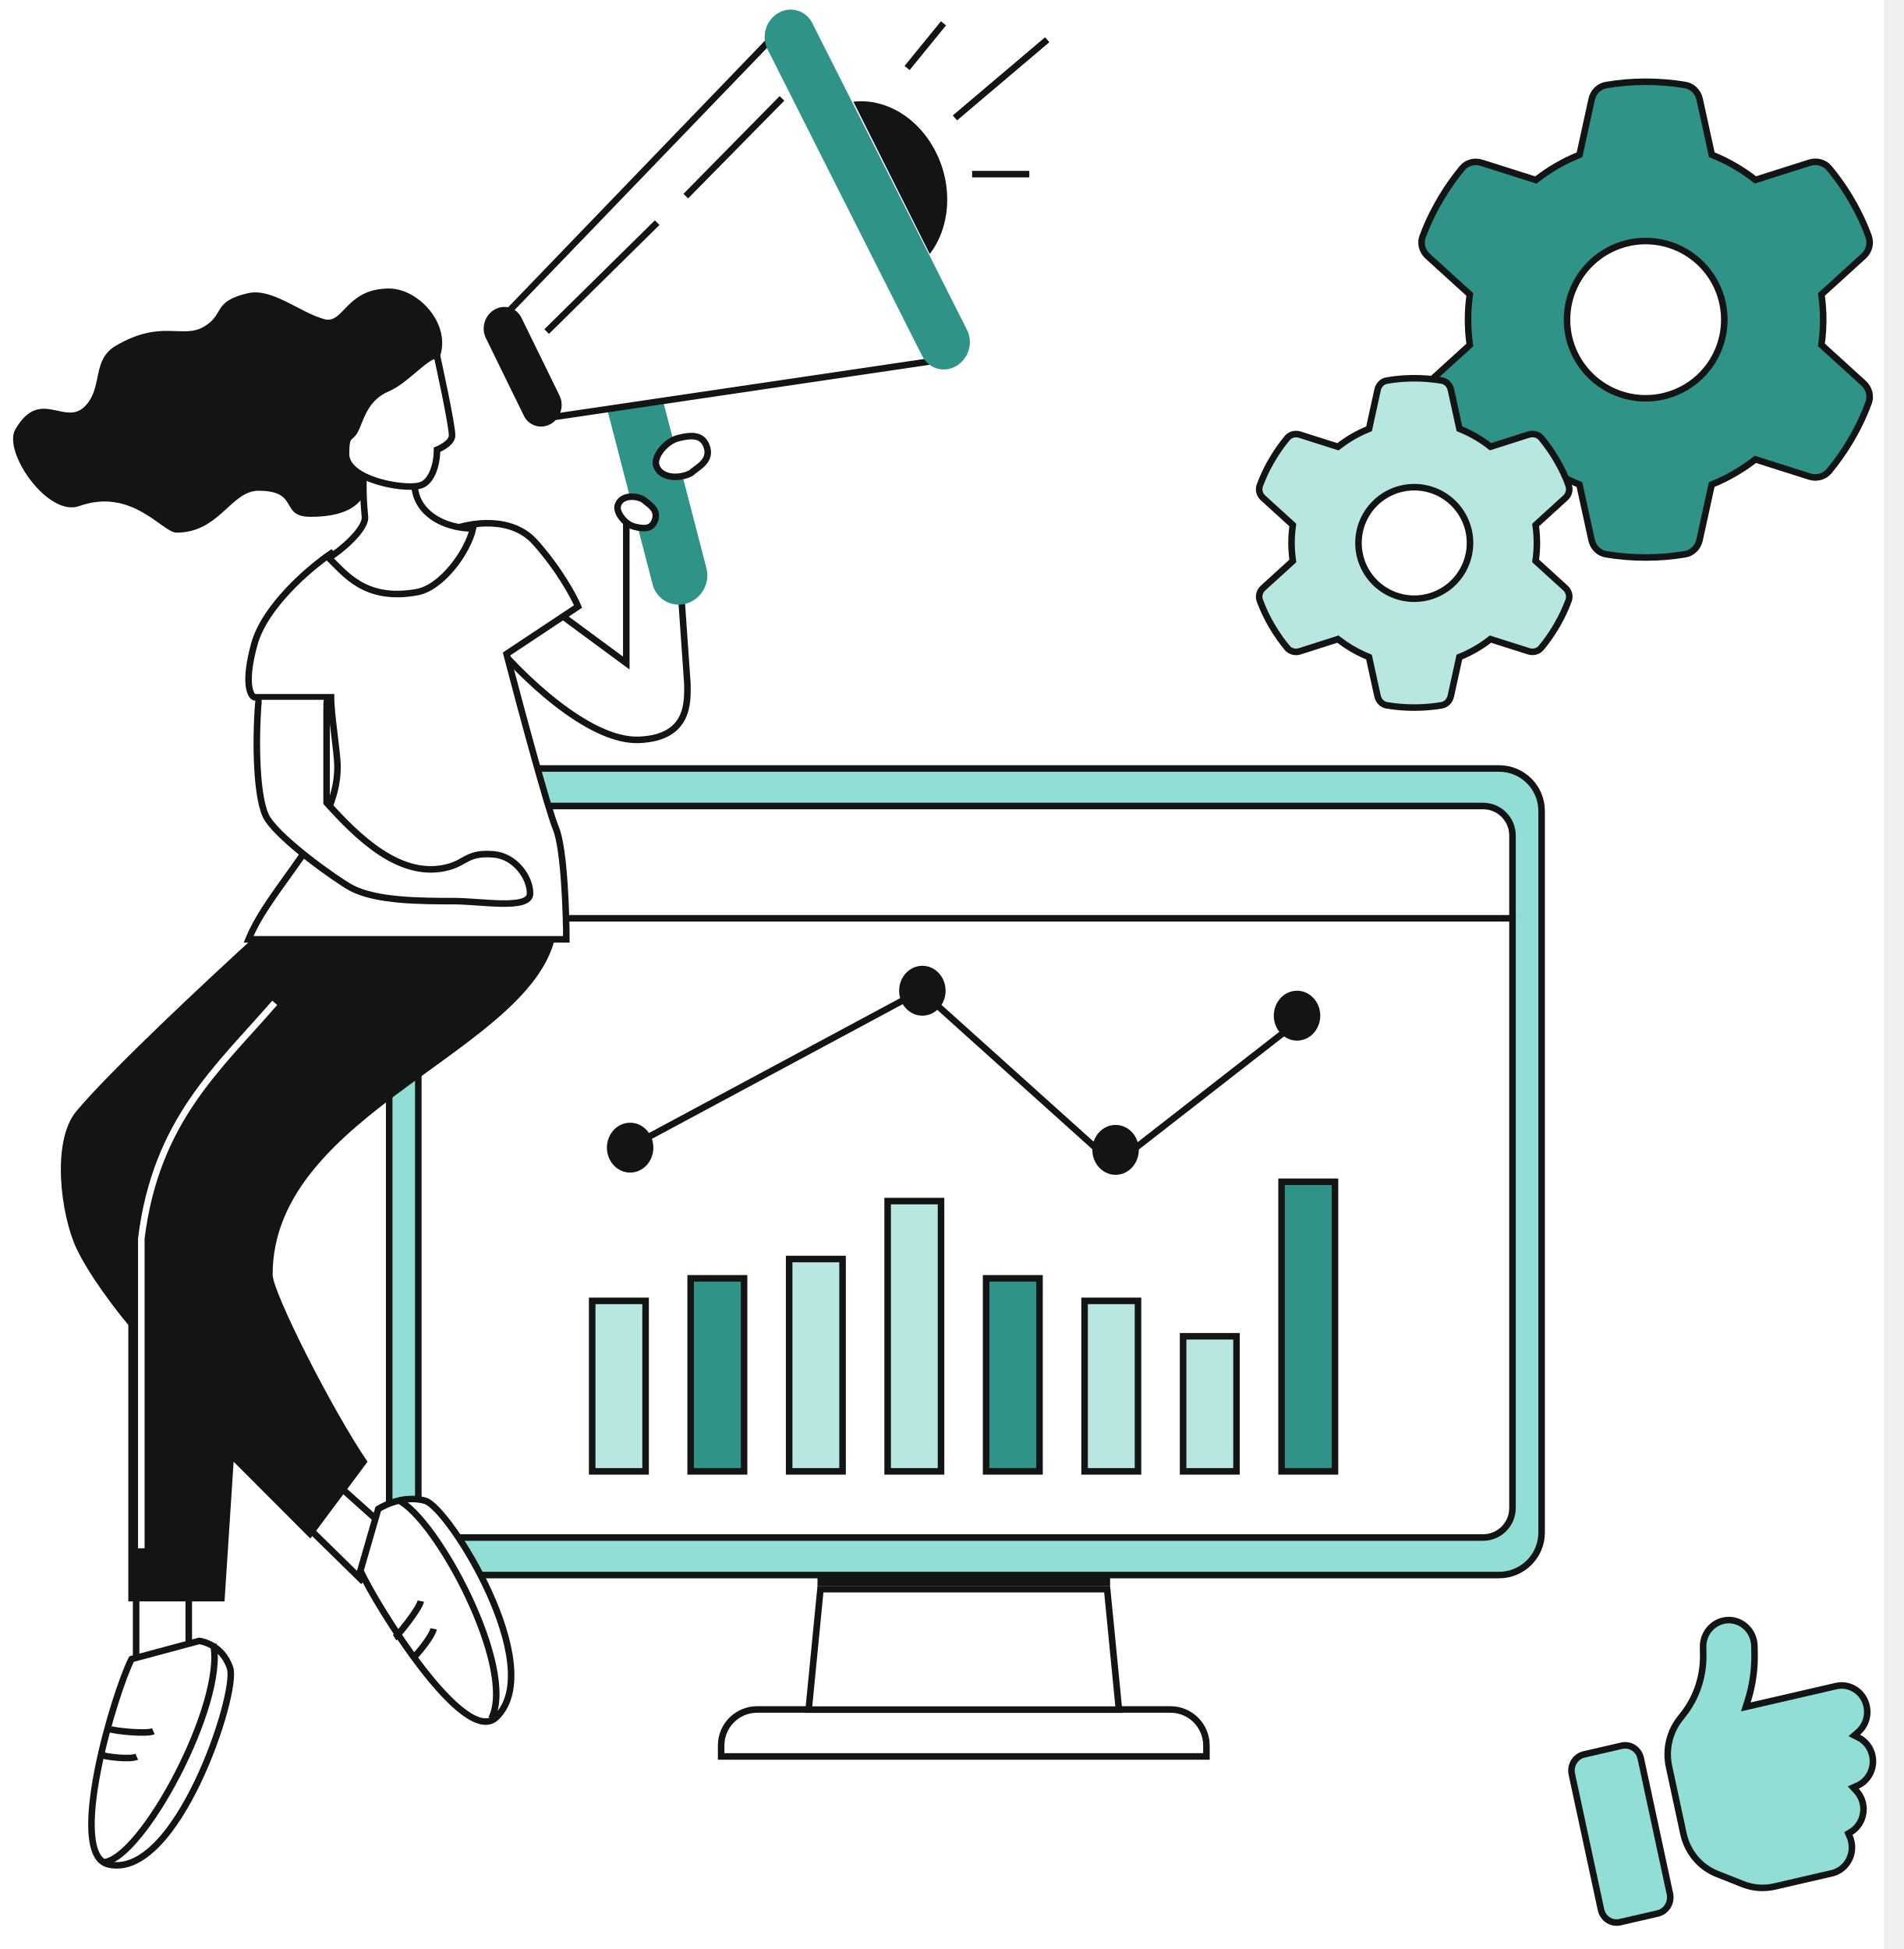
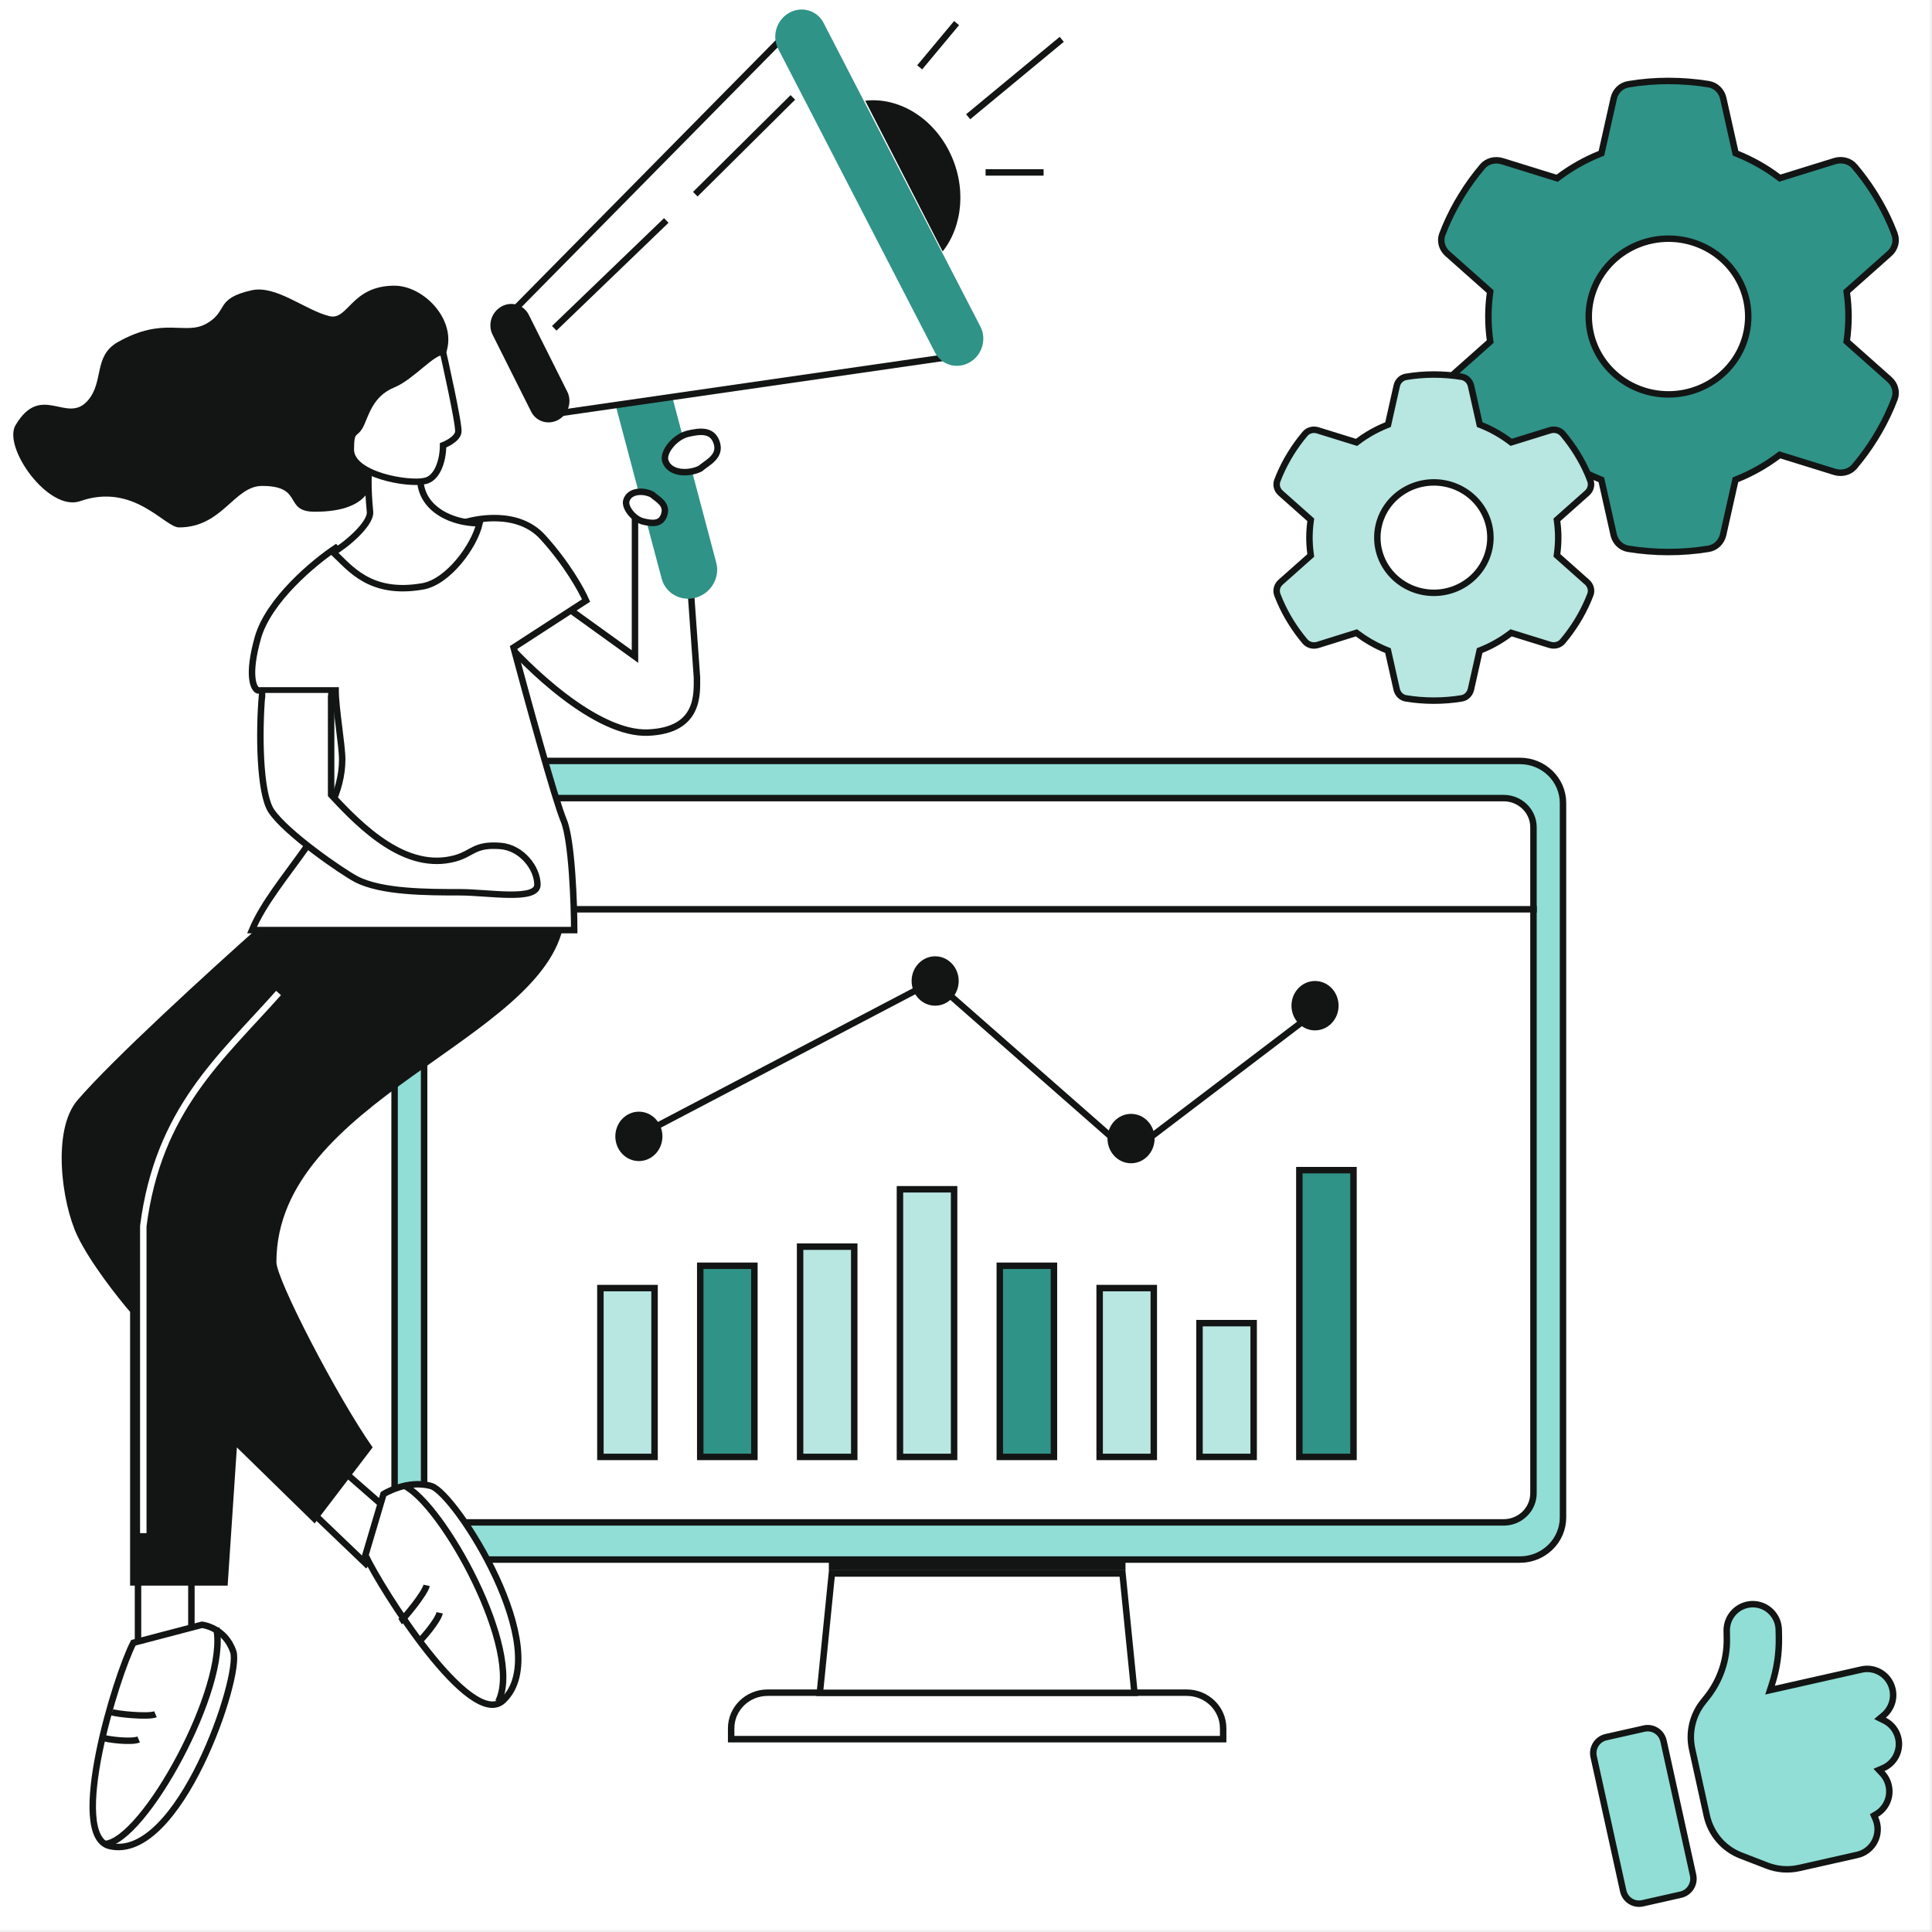
- <svg xmlns="http://www.w3.org/2000/svg" width="291" height="298" viewBox="0 0 291 298" fill="none">
-   <rect width="288" height="298" fill="white" />
-   <path d="M242.165 268.248L247.92 266.92C249.232 266.617 250.545 267.46 250.842 268.838L255.296 289.548C255.592 290.926 254.748 292.267 253.436 292.57L247.68 293.898C246.369 294.201 245.055 293.358 244.759 291.98L240.305 271.27C240.009 269.892 240.853 268.551 242.165 268.248ZM260.37 251.851C260.326 249.606 262.054 247.763 264.208 247.711C266.366 247.659 268.173 249.42 268.217 251.667L268.238 252.768L268.238 252.769C268.291 255.292 267.923 257.788 267.167 260.155L266.902 260.987L280.696 257.803C282.799 257.317 284.903 258.676 285.374 260.868C285.703 262.395 285.145 263.914 284.058 264.853L283.49 265.344L284.15 265.68C285.177 266.202 285.978 267.184 286.246 268.43C286.661 270.364 285.656 272.274 283.975 273.022L283.328 273.309L283.805 273.825C284.287 274.344 284.638 274.999 284.8 275.752C285.178 277.511 284.381 279.255 282.964 280.114L282.582 280.345L282.761 280.752C282.876 281.013 282.972 281.296 283.036 281.593C283.507 283.785 282.158 285.941 280.055 286.426L271.287 288.45C269.677 288.821 268.004 288.696 266.466 288.089L262.494 286.513C259.895 285.483 257.968 283.176 257.364 280.366L255.153 270.085C254.604 267.531 255.219 264.867 256.803 262.823L257.35 262.124L257.351 262.124C259.386 259.52 260.458 256.275 260.389 252.953L260.37 251.852L260.37 251.851Z" fill="#90DED5" stroke="#131515" />
-   <path d="M115.75 261.377H178.94C181.978 261.377 184.44 263.839 184.44 266.877V268.555H110.25V266.877C110.25 263.839 112.712 261.377 115.75 261.377Z" fill="white" stroke="#131515" />
-   <path d="M169.26 242.975L171.065 261.398H123.628L125.434 242.975H169.26Z" fill="white" stroke="#131515" />
-   <path d="M124.979 239.409H169.713V242.476H124.979V239.409Z" fill="#131515" />
-   <rect x="59.5" y="117.5" width="176.184" height="123.322" rx="6.5" fill="#90DED5" stroke="#131515" />
-   <rect x="63.951" y="123.238" width="167.28" height="111.846" rx="4.5" fill="white" stroke="#131515" />
-   <circle cx="71.019" cy="130.702" r="1.726" fill="#90DED5" stroke="#131515" />
-   <circle cx="80.812" cy="130.702" r="1.726" fill="#90DED5" stroke="#131515" />
-   <line x1="63.451" y1="140.407" x2="231.731" y2="140.407" stroke="#131515" />
-   <path d="M96.335 175.351L140.784 151.48L170.34 178.058L200.354 154.68" stroke="#131515" />
-   <ellipse cx="96.335" cy="175.475" rx="3.551" ry="3.814" fill="#131515" />
-   <ellipse cx="141.012" cy="151.481" rx="3.551" ry="3.814" fill="#131515" />
-   <ellipse cx="198.292" cy="155.295" rx="3.551" ry="3.814" fill="#131515" />
-   <rect x="90.534" y="198.901" width="8.165" height="26.07" fill="#B8E6E1" stroke="#131515" />
-   <rect x="105.589" y="195.456" width="8.165" height="29.515" fill="#2F9387" stroke="#131515" />
-   <rect x="120.646" y="192.503" width="8.165" height="32.468" fill="#B8E6E1" stroke="#131515" />
-   <rect x="135.703" y="183.644" width="8.165" height="41.327" fill="#B8E6E1" stroke="#131515" />
-   <rect x="150.758" y="195.456" width="8.165" height="29.515" fill="#2F9387" stroke="#131515" />
-   <rect x="165.815" y="198.901" width="8.165" height="26.07" fill="#B8E6E1" stroke="#131515" />
-   <rect x="180.873" y="204.315" width="8.165" height="20.656" fill="#B8E6E1" stroke="#131515" />
-   <rect x="195.928" y="180.691" width="8.165" height="44.28" fill="#2F9387" stroke="#131515" />
-   <ellipse cx="170.551" cy="175.814" rx="3.551" ry="3.814" fill="#131515" />
-   <path d="M97.736 113.122C89.944 113.464 79.383 103.017 75.076 97.751L82.431 91.559L95.749 101.38V78.963H103.302L105.091 104.582C105.091 107.144 105.528 112.781 97.736 113.122Z" fill="white" stroke="#131515" />
-   <rect width="8.594" height="40.005" rx="4.297" transform="matrix(0.958074 -0.286521 0.250938 0.968003 90.8076 54.7792)" fill="#2F9387" />
-   <path d="M82.906 64.018L75.95 49.5L117.692 6.16L142.141 55.265L82.906 64.018Z" fill="white" stroke="#131515" />
-   <rect width="19.488" height="6.264" rx="3.132" transform="matrix(0.43955 0.898218 -0.870816 0.491609 78.3506 45.786)" fill="#131515" />
-   <rect width="60.448" height="7.926" rx="3.963" transform="matrix(0.45024 0.892908 -0.86439 0.502821 122.404 0)" fill="#2F9387" />
-   <path d="M83.573 50.696L100.469 34.043" stroke="#131515" />
-   <path d="M104.842 29.987L119.551 15.042" stroke="#131515" />
-   <path d="M143.083 23.268C145.773 28.63 145.234 34.829 142.142 38.83L130.466 15.553C135.277 14.979 140.394 17.907 143.083 23.268Z" fill="#131515" />
-   <path d="M138.677 10.398L144.243 3.566" stroke="#131515" />
-   <path d="M145.988 18.03L160.1 6.074" stroke="#131515" />
-   <path d="M148.616 26.624H157.362" stroke="#131515" />
-   <path d="M28.86 257.126V239.512H20.81V257.126H28.86Z" fill="white" stroke="#131515" />
-   <path d="M60.326 234.824L47.735 223.54L42.687 229.227L55.169 241.463L60.326 234.824Z" fill="white" stroke="#131515" />
-   <path d="M56.191 223.499L47.445 235.242L35.717 223.499L34.326 244.849H19.616V202.577C17.761 200.37 13.574 194.933 11.666 190.834C9.28 185.71 7.83 174.507 11.666 169.911C16.834 163.72 31.352 150.127 39.635 142.584H85.013C81.999 160.666 41.68 169.911 41.68 194.891C41.68 197.564 50.824 215.671 56.191 223.499Z" fill="#131515" />
-   <path d="M21.606 236.737V189.34C23.855 171.318 33.334 163.334 42 153.334" stroke="white" />
-   <path d="M62.93 88.034C58.159 90.767 52.726 86.896 50.606 84.618C47.359 86.825 40.468 92.689 38.878 98.496C37.288 104.303 38.215 106.324 38.878 106.609H50.606C50.606 109.313 51.599 115.063 51.599 117.284C51.599 127.026 41.396 135.315 38 143.622H86.584C86.584 139.922 86.266 129.752 84.993 126.677C83.721 123.603 79.428 107.605 77.44 99.99L88.373 92.731C87.71 91.166 85.471 87.01 81.813 82.91C78.156 78.811 71.808 79.921 69.092 80.989C69.025 82.199 67.7 85.302 62.93 88.034Z" fill="white" stroke="#131515" />
-   <path d="M65.037 229.478C61.434 228.396 57.827 230.716 57.827 230.716L55.098 240.153C57.441 245.305 71.007 267.331 75.888 262.558C83.804 254.816 68.639 230.56 65.037 229.478Z" fill="white" stroke="#131515" />
-   <path d="M60.838 229.341C66.76 232.169 78.976 254.961 75.135 262.764" stroke="#131515" />
-   <path d="M63.016 253.611C63.533 253.283 66.038 250.281 66.299 249.043" stroke="#131515" />
-   <path d="M60.326 250.395C60.843 250.067 64.073 246.046 64.335 244.809" stroke="#131515" />
-   <path d="M35.176 255.058C33.934 251.268 30.455 250.894 30.455 250.894L20.118 253.67C17.535 258.687 10.101 283.5 16.541 285.054C26.986 287.575 36.419 258.847 35.176 255.058Z" fill="white" stroke="#131515" />
-   <path d="M32.612 251.386C34.5 260.407 21.729 284.318 15.815 284.745" stroke="#131515" />
-   <path d="M15.543 268.333C16.09 268.6 19.817 269.081 20.91 268.6" stroke="#131515" />
-   <path d="M16.886 264.384C17.432 264.651 22.352 265.185 23.445 264.705" stroke="#131515" />
-   <path d="M59.482 44.114C63.954 44.114 69.024 49.529 67.235 54.584C65.446 59.639 57.396 56.079 57.396 63.337C52.029 65.046 55.219 69.742 56.303 70.276C56.827 74.263 56.303 79.021 47.47 79.021C42.651 79.021 45.88 75.036 39.519 75.036C35.296 75.036 33.556 81.441 26.996 81.441C24.814 81.441 20.198 74.481 12.088 77.385C7.318 79.093 0.361 69.058 2.348 65.642C6.245 58.947 10.1 65.642 13.281 61.799C15.691 58.888 14.076 54.967 17.753 52.833C24.731 48.781 27.891 51.872 31.171 49.95C34.45 48.029 32.363 46.107 37.929 44.826C41.622 43.976 45.931 47.849 49.643 48.811C52.525 49.558 52.91 44.114 59.482 44.114Z" fill="#131515" />
-   <path d="M100.121 79.576C100.741 77.831 99.132 77.103 98.327 76.362C97.008 75.661 94.885 75.743 94.445 77.309C94.156 78.341 95.526 80.162 96.972 80.524C98.29 80.853 99.608 81.018 100.121 79.576Z" fill="white" stroke="#131515" />
-   <path d="M108.015 68.201C108.857 70.461 106.674 71.403 105.58 72.364C103.791 73.272 100.909 73.165 100.313 71.136C99.92 69.8 101.779 67.442 103.742 66.973C105.531 66.546 107.319 66.333 108.015 68.201Z" fill="white" stroke="#131515" />
-   <path d="M55.793 79.014C55.978 80.951 51.909 84.361 50.253 85.286C52.771 87.705 55.793 91.966 63.743 90.543C67.56 89.859 71.522 84.361 72.317 80.802C67.347 80.802 61.846 77.76 63.743 71.29C63.743 69.597 55.793 67.299 55.793 70.932C55.491 72.79 55.447 75.408 55.793 79.014Z" fill="white" stroke="#131515" />
-   <path d="M54.289 65.776C53.494 67.27 52.898 66.203 52.898 69.405C52.898 73.392 61.627 74.849 64.029 74.278C65.937 73.937 66.812 71.113 66.812 68.765C66.812 68.765 68.963 67.922 69.109 66.699C69.254 65.477 66.812 54.423 66.812 54.423C65.486 53.925 62.121 58.175 59.258 59.371C55.68 60.865 55.084 64.281 54.289 65.776Z" fill="white" stroke="#131515" />
-   <path d="M40.886 125.185C39.137 122.452 39.021 113.076 39.518 107.276H49.93V122.73C54.549 127.851 61.227 134.608 68.615 132.551C71.298 131.803 71.497 130.309 75.472 130.629C78.653 130.885 81.038 134.045 81.038 136.607C81.038 139.169 73.584 137.781 69.41 137.781C64.44 137.781 57.483 137.781 53.707 135.753C51.572 134.606 43.072 128.601 40.886 125.185Z" fill="white" stroke="#131515" />
-   <path d="M40 107H49.5L49 112H40V107Z" fill="white" />
-   <path d="M251.591 12.5C253.652 12.5 255.67 12.67 257.631 12.997L257.633 12.998C258.738 13.178 259.598 14.046 259.847 15.176L261.647 23.4L261.703 23.656L261.945 23.756C264.18 24.675 266.274 25.892 268.17 27.35L268.377 27.509L268.626 27.43L276.649 24.88C277.738 24.534 278.933 24.847 279.643 25.7V25.701C280.65 26.92 281.581 28.204 282.426 29.553L282.782 30.135L283.456 31.295C284.27 32.764 284.98 34.282 285.581 35.86L285.57 35.872L285.681 36.172C286.067 37.221 285.745 38.407 284.894 39.172L284.892 39.174L278.654 44.85L278.46 45.025L278.495 45.285C278.651 46.46 278.735 47.662 278.735 48.878C278.735 50.094 278.651 51.297 278.495 52.472L278.46 52.73L278.654 52.907L284.892 58.583L284.894 58.585C285.745 59.35 286.066 60.534 285.681 61.583C285.056 63.272 284.304 64.891 283.437 66.455L282.765 67.613C281.828 69.174 280.778 70.65 279.628 72.041L279.627 72.042C278.92 72.905 277.729 73.21 276.636 72.862L268.611 70.312L268.362 70.233L268.155 70.393C266.259 71.85 264.166 73.066 261.932 73.985L261.689 74.085L261.633 74.341L259.832 82.566C259.584 83.696 258.723 84.564 257.618 84.744H257.617C255.656 85.071 253.638 85.242 251.577 85.242C249.516 85.242 247.497 85.071 245.536 84.744H245.535C244.499 84.575 243.678 83.801 243.375 82.774L243.321 82.566L241.521 74.341L241.464 74.085L241.222 73.985C238.988 73.066 236.894 71.85 234.998 70.393L234.79 70.232L234.541 70.312L226.531 72.877C225.442 73.223 224.249 72.907 223.539 72.054C222.39 70.663 221.34 69.188 220.403 67.628L219.727 66.461C218.97 65.095 218.3 63.687 217.727 62.227L217.487 61.598C217.102 60.549 217.423 59.365 218.274 58.6L218.276 58.597L224.514 52.921L224.707 52.745L224.673 52.486C224.517 51.296 224.433 50.093 224.433 48.878C224.433 47.662 224.517 46.46 224.673 45.285L224.707 45.025L224.514 44.85L218.276 39.174L218.274 39.172L218.121 39.023C217.385 38.259 217.126 37.157 217.487 36.173C218.111 34.487 218.861 32.871 219.727 31.31L220.403 30.143L220.402 30.142C221.339 28.582 222.39 27.107 223.54 25.716L223.541 25.714C224.248 24.851 225.439 24.546 226.532 24.894V24.895L234.557 27.444L234.806 27.523L235.013 27.363C236.909 25.906 239.002 24.69 241.236 23.77L241.479 23.671L241.535 23.415L243.335 15.19C243.583 14.061 244.444 13.192 245.549 13.012L245.555 13.011C247.513 12.67 249.53 12.5 251.591 12.5ZM251.591 36.853C248.402 36.854 245.344 38.121 243.089 40.376C240.834 42.631 239.566 45.689 239.566 48.878C239.566 52.067 240.834 55.126 243.089 57.381C245.344 59.636 248.402 60.902 251.591 60.902C254.78 60.902 257.839 59.636 260.094 57.381C262.349 55.126 263.615 52.067 263.615 48.878C263.615 45.689 262.349 42.631 260.094 40.376C257.839 38.121 254.78 36.853 251.591 36.853Z" fill="#2F9387" stroke="#131515" />
-   <path d="M216.212 57.833C217.639 57.833 219.036 57.952 220.394 58.178H220.396C221.054 58.285 221.582 58.779 221.778 59.443L221.813 59.577L223.067 65.306L223.123 65.562L223.365 65.661C224.909 66.296 226.355 67.137 227.665 68.144L227.872 68.303L228.121 68.224L233.709 66.447H233.71C234.414 66.224 235.179 66.428 235.631 66.971V66.972C236.426 67.934 237.153 68.955 237.801 70.033V70.034L238.272 70.847C238.82 71.834 239.299 72.854 239.707 73.912L239.7 73.92L239.811 74.22C240.056 74.888 239.853 75.649 239.304 76.143L239.301 76.146L234.957 80.098L234.764 80.275L234.798 80.533C234.905 81.345 234.964 82.176 234.964 83.016C234.964 83.855 234.905 84.686 234.798 85.498L234.764 85.758L234.957 85.934L239.301 89.887L239.304 89.889C239.853 90.383 240.056 91.143 239.811 91.812C239.38 92.977 238.86 94.095 238.262 95.175L237.794 95.982C237.145 97.063 236.417 98.085 235.62 99.05L235.619 99.052C235.17 99.6 234.407 99.8 233.699 99.574L228.111 97.799L227.862 97.72L227.655 97.879C226.345 98.886 224.899 99.727 223.355 100.361L223.113 100.461L223.058 100.717L221.803 106.445C221.642 107.176 221.088 107.73 220.386 107.845H220.384C219.026 108.071 217.629 108.189 216.202 108.189C214.775 108.189 213.378 108.071 212.021 107.845H212.019C211.316 107.73 210.761 107.176 210.601 106.444L209.347 100.717L209.291 100.461L209.049 100.361L208.475 100.113C207.146 99.513 205.895 98.76 204.749 97.879L204.541 97.719L204.292 97.799L198.714 99.585C198.01 99.809 197.245 99.603 196.793 99.06H196.792C195.995 98.096 195.268 97.072 194.619 95.991L194.156 95.194C193.631 94.246 193.167 93.27 192.77 92.258L192.604 91.821C192.358 91.153 192.561 90.393 193.11 89.9L193.112 89.897L197.457 85.945L197.65 85.769L197.616 85.51C197.508 84.687 197.45 83.855 197.45 83.016C197.45 82.176 197.509 81.345 197.616 80.533L197.65 80.275L197.457 80.098L193.113 76.146L193.11 76.143C192.561 75.649 192.358 74.889 192.604 74.221C193.036 73.052 193.556 71.931 194.156 70.849L194.155 70.848L194.619 70.051C195.268 68.97 195.996 67.946 196.793 66.982L196.795 66.981C197.244 66.433 198.006 66.232 198.714 66.457H198.715L204.303 68.234L204.552 68.313L204.759 68.153C206.069 67.147 207.515 66.306 209.059 65.671L209.301 65.571L209.356 65.316L210.61 59.587C210.771 58.856 211.326 58.302 212.028 58.188L212.034 58.187C213.389 57.951 214.785 57.833 216.212 57.833ZM216.212 74.49C213.951 74.49 211.782 75.389 210.184 76.987C208.585 78.586 207.687 80.755 207.687 83.016C207.687 85.277 208.585 87.446 210.184 89.045C211.782 90.644 213.951 91.542 216.212 91.542C218.473 91.542 220.642 90.644 222.241 89.045C223.84 87.446 224.738 85.277 224.738 83.016C224.738 80.755 223.84 78.586 222.241 76.987C220.642 75.388 218.473 74.49 216.212 74.49Z" fill="#B8E6E1" stroke="#131515" />
+ <svg xmlns="http://www.w3.org/2000/svg" width="299" height="299" viewBox="0 0 299 299" fill="none">
+   <rect width="298.667" height="298.667" fill="white" />
+   <g clip-path="url(#clip0_1_1293)">
+     <path d="M295.588 0H0V298.667H295.588V0Z" fill="white" />
+     <path d="M248.545 268.848L254.452 267.517C255.798 267.213 257.146 268.058 257.451 269.439L262.022 290.196C262.326 291.577 261.46 292.921 260.113 293.225L254.205 294.556C252.86 294.859 251.511 294.014 251.207 292.633L246.636 271.877C246.332 270.496 247.199 269.152 248.545 268.848ZM267.23 252.414C267.185 250.164 268.958 248.317 271.169 248.265C273.384 248.213 275.238 249.978 275.283 252.23L275.305 253.333C275.359 255.862 274.982 258.365 274.206 260.737L273.934 261.571L288.091 258.38C290.25 257.893 292.409 259.255 292.892 261.452C293.23 262.982 292.657 264.504 291.542 265.446L290.959 265.938L291.636 266.274C292.69 266.798 293.512 267.782 293.787 269.031C294.213 270.969 293.182 272.883 291.457 273.633L290.793 273.92L291.282 274.438C291.777 274.958 292.137 275.614 292.303 276.369C292.691 278.132 291.873 279.88 290.419 280.741L290.027 280.972L290.211 281.38C290.329 281.642 290.427 281.925 290.493 282.223C290.976 284.42 289.592 286.581 287.433 287.067L278.434 289.095C276.782 289.467 275.065 289.342 273.486 288.733L269.41 287.154C266.742 286.122 264.764 283.81 264.145 280.993L261.875 270.689C261.312 268.129 261.943 265.46 263.569 263.411L264.13 262.71H264.131C266.22 260.101 267.32 256.848 267.249 253.519L267.23 252.415V252.414Z" fill="#90DED5" stroke="#131515" />
+     <path d="M118.8 261.962H183.654C186.772 261.962 189.299 264.429 189.299 267.474V269.156H113.155V267.474C113.155 264.429 115.682 261.962 118.8 261.962Z" fill="white" stroke="#131515" />
+     <path d="M173.719 243.519L175.572 261.983H126.885L128.739 243.519H173.719Z" fill="white" stroke="#131515" />
+     <path d="M128.272 239.945H174.184V243.018H128.272V239.945Z" fill="#131515" />
+     <path d="M235.222 117.763H67.739C64.054 117.763 61.068 120.68 61.068 124.277V234.846C61.068 238.444 64.054 241.361 67.739 241.361H235.222C238.906 241.361 241.893 238.444 241.893 234.846V124.277C241.893 120.68 238.906 117.763 235.222 117.763Z" fill="#90DED5" stroke="#131515" />
+     <path d="M232.705 123.514H70.255C67.704 123.514 65.636 125.533 65.636 128.024V231.1C65.636 233.591 67.704 235.61 70.255 235.61H232.705C235.255 235.61 237.323 233.591 237.323 231.1V128.024C237.323 125.533 235.255 123.514 232.705 123.514Z" fill="white" stroke="#131515" />
+     <path d="M72.89 132.724C73.868 132.724 74.661 131.95 74.661 130.994C74.661 130.039 73.868 129.265 72.89 129.265C71.912 129.265 71.118 130.039 71.118 130.994C71.118 131.95 71.912 132.724 72.89 132.724Z" fill="#90DED5" stroke="#131515" />
+     <path d="M82.941 132.724C83.919 132.724 84.712 131.95 84.712 130.994C84.712 130.039 83.919 129.265 82.941 129.265C81.963 129.265 81.17 130.039 81.17 130.994C81.17 131.95 81.963 132.724 82.941 132.724Z" fill="#90DED5" stroke="#131515" />
+     <path d="M65.123 140.721H237.836" stroke="#131515" />
+     <path d="M98.873 175.743L144.493 151.819L174.828 178.456L205.633 155.026" stroke="#131515" />
+     <path d="M98.874 179.69C100.887 179.69 102.518 177.979 102.518 175.868C102.518 173.756 100.887 172.045 98.874 172.045C96.861 172.045 95.229 173.756 95.229 175.868C95.229 177.979 96.861 179.69 98.874 179.69Z" fill="#131515" />
+     <path d="M144.727 155.643C146.74 155.643 148.372 153.931 148.372 151.82C148.372 149.709 146.74 147.997 144.727 147.997C142.714 147.997 141.082 149.709 141.082 151.82C141.082 153.931 142.714 155.643 144.727 155.643Z" fill="#131515" />
+     <path d="M203.516 159.465C205.529 159.465 207.161 157.754 207.161 155.642C207.161 153.531 205.529 151.82 203.516 151.82C201.503 151.82 199.871 153.531 199.871 155.642C199.871 157.754 201.503 159.465 203.516 159.465Z" fill="#131515" />
+     <path d="M101.299 199.346H92.919V225.474H101.299V199.346Z" fill="#B8E6E1" stroke="#131515" />
+     <path d="M116.751 195.893H108.371V225.474H116.751V195.893Z" fill="#2F9387" stroke="#131515" />
+     <path d="M132.204 192.934H123.825V225.474H132.204V192.934Z" fill="#B8E6E1" stroke="#131515" />
+     <path d="M147.658 184.055H139.278V225.475H147.658V184.055Z" fill="#B8E6E1" stroke="#131515" />
+     <path d="M163.11 195.893H154.73V225.474H163.11V195.893Z" fill="#2F9387" stroke="#131515" />
+     <path d="M178.563 199.346H170.184V225.474H178.563V199.346Z" fill="#B8E6E1" stroke="#131515" />
+     <path d="M194.018 204.772H185.638V225.474H194.018V204.772Z" fill="#B8E6E1" stroke="#131515" />
+     <path d="M209.47 181.095H201.09V225.475H209.47V181.095Z" fill="#2F9387" stroke="#131515" />
+     <path d="M175.044 180.03C177.057 180.03 178.689 178.319 178.689 176.207C178.689 174.096 177.057 172.384 175.044 172.384C173.031 172.384 171.399 174.096 171.399 176.207C171.399 178.319 173.031 180.03 175.044 180.03Z" fill="#131515" />
+     <path d="M100.311 113.375C92.314 113.718 81.474 103.247 77.054 97.969L84.603 91.764L98.271 101.607V79.139H106.024L107.86 104.816C107.86 107.384 108.308 113.033 100.311 113.375Z" fill="white" stroke="#131515" />
+     <path d="M97.425 53.668L97.425 53.668C95.092 54.349 93.695 56.768 94.307 59.071L102.396 89.544C103.008 91.846 105.395 93.16 107.729 92.479C110.062 91.797 111.459 89.378 110.847 87.076L102.758 56.603C102.146 54.3 99.759 52.986 97.425 53.668Z" fill="#2F9387" />
+     <path d="M85.091 64.161L77.95 49.611L120.793 6.174L145.886 55.388L85.091 64.161Z" fill="white" stroke="#131515" />
+     <path d="M87.793 60.612L81.828 48.708C81.047 47.151 79.162 46.579 77.616 47.431C76.07 48.284 75.449 50.237 76.23 51.794L82.195 63.698C82.975 65.255 84.861 65.827 86.407 64.975C87.953 64.123 88.574 62.169 87.793 60.612Z" fill="#131515" />
+     <path d="M151.731 50.549L127.46 3.547C126.449 1.588 124.055 0.894 122.113 1.997C120.171 3.1 119.417 5.582 120.428 7.541L144.699 54.543C145.71 56.502 148.104 57.195 150.046 56.092C151.988 54.989 152.742 52.507 151.731 50.549Z" fill="#2F9387" />
+     <path d="M85.775 50.809L103.116 34.119" stroke="#131515" />
+     <path d="M107.604 30.054L122.701 15.076" stroke="#131515" />
+     <path d="M146.853 23.32C149.614 28.694 149.06 34.907 145.887 38.917L133.903 15.588C138.841 15.013 144.093 17.947 146.853 23.32Z" fill="#131515" />
+     <path d="M142.331 10.422L148.043 3.574" stroke="#131515" />
+     <path d="M149.834 18.07L164.318 6.088" stroke="#131515" />
+     <path d="M152.531 26.683H161.508" stroke="#131515" />
+     <path d="M29.62 257.701V240.048H21.358V257.701H29.62Z" fill="white" stroke="#131515" />
+     <path d="M61.916 235.349L48.993 224.04L43.812 229.74L56.622 242.003L61.916 235.349Z" fill="white" stroke="#131515" />
+     <path d="M57.671 223.999L48.695 235.768L36.658 223.999L35.23 245.397H20.133V203.03C18.229 200.818 13.931 195.369 11.973 191.261C9.525 186.125 8.036 174.897 11.973 170.291C17.277 164.086 32.178 150.463 40.679 142.903H87.252C84.16 161.025 42.778 170.291 42.778 195.327C42.778 198.006 52.163 216.153 57.671 223.999Z" fill="#131515" />
+     <path d="M22.176 237.267V189.764C24.484 171.701 34.212 163.699 43.107 153.677" stroke="white" />
+     <path d="M64.588 88.231C59.691 90.97 54.115 87.09 51.939 84.808C48.607 87.019 41.534 92.896 39.902 98.716C38.27 104.536 39.222 106.562 39.902 106.847H51.939C51.939 109.558 52.959 115.32 52.959 117.546C52.959 127.31 42.486 135.618 39.001 143.943H88.865C88.865 140.235 88.538 130.042 87.233 126.96C85.927 123.88 81.52 107.846 79.48 100.214L90.701 92.939C90.021 91.37 87.722 87.204 83.969 83.096C80.215 78.988 73.7 80.1 70.912 81.17C70.844 82.383 69.484 85.493 64.588 88.231Z" fill="white" stroke="#131515" />
+     <path d="M66.75 229.991C63.053 228.907 59.35 231.232 59.35 231.232L56.549 240.69C58.954 245.854 72.878 267.929 77.887 263.145C86.012 255.386 70.448 231.076 66.75 229.991Z" fill="white" stroke="#131515" />
+     <path d="M62.441 229.854C68.519 232.688 81.057 255.531 77.114 263.352" stroke="#131515" />
+     <path d="M64.676 254.178C65.207 253.85 67.778 250.841 68.046 249.6" stroke="#131515" />
+     <path d="M61.916 250.955C62.446 250.626 65.762 246.596 66.029 245.357" stroke="#131515" />
+     <path d="M36.103 255.629C34.828 251.83 31.257 251.455 31.257 251.455L20.648 254.238C17.997 259.266 10.367 284.134 16.976 285.692C27.697 288.218 37.378 259.426 36.103 255.629Z" fill="white" stroke="#131515" />
+     <path d="M33.471 251.948C35.409 260.99 22.301 284.954 16.232 285.382" stroke="#131515" />
+     <path d="M15.953 268.933C16.514 269.201 20.339 269.683 21.461 269.201" stroke="#131515" />
+     <path d="M17.331 264.975C17.892 265.243 22.941 265.778 24.063 265.297" stroke="#131515" />
+     <path d="M61.049 44.213C65.639 44.213 70.843 49.64 69.007 54.706C67.171 59.772 58.908 56.204 58.908 63.479C53.4 65.191 56.674 69.898 57.786 70.433C58.324 74.429 57.786 79.198 48.72 79.198C43.775 79.198 47.089 75.204 40.56 75.204C36.226 75.204 34.44 81.623 27.707 81.623C25.468 81.623 20.73 74.648 12.407 77.558C7.511 79.27 0.37 69.213 2.41 65.789C6.409 59.078 10.367 65.789 13.631 61.938C16.104 59.019 14.447 55.09 18.221 52.951C25.383 48.891 28.626 51.988 31.992 50.062C35.358 48.136 33.216 46.211 38.928 44.927C42.718 44.075 47.141 47.956 50.951 48.92C53.909 49.669 54.304 44.213 61.049 44.213Z" fill="#131515" />
+     <path d="M102.759 79.754C103.395 78.005 101.744 77.276 100.917 76.532C99.564 75.83 97.384 75.913 96.933 77.482C96.636 78.516 98.042 80.341 99.527 80.704C100.88 81.034 102.232 81.199 102.759 79.754Z" fill="white" stroke="#131515" />
+     <path d="M110.861 68.353C111.725 70.619 109.484 71.563 108.362 72.526C106.525 73.435 103.568 73.328 102.956 71.296C102.552 69.957 104.46 67.593 106.475 67.123C108.311 66.695 110.146 66.481 110.861 68.353Z" fill="white" stroke="#131515" />
+     <path d="M57.263 79.191C57.453 81.132 53.277 84.549 51.577 85.477C54.161 87.902 57.263 92.171 65.423 90.745C69.34 90.06 73.406 84.549 74.222 80.983C69.122 80.983 63.475 77.934 65.423 71.45C65.423 69.752 57.263 67.449 57.263 71.091C56.953 72.953 56.908 75.577 57.263 79.191Z" fill="white" stroke="#131515" />
+     <path d="M55.719 65.923C54.903 67.421 54.291 66.351 54.291 69.561C54.291 73.556 63.251 75.016 65.716 74.445C67.674 74.102 68.572 71.272 68.572 68.919C68.572 68.919 70.78 68.074 70.93 66.848C71.079 65.623 68.572 54.545 68.572 54.545C67.212 54.045 63.757 58.306 60.819 59.504C57.147 61.002 56.535 64.425 55.719 65.923Z" fill="white" stroke="#131515" />
+     <path d="M41.963 125.465C40.168 122.726 40.049 113.329 40.559 107.516H51.245V123.005C55.986 128.137 62.84 134.909 70.422 132.848C73.177 132.098 73.381 130.601 77.461 130.921C80.725 131.178 83.173 134.345 83.173 136.913C83.173 139.48 75.523 138.089 71.239 138.089C66.137 138.089 58.998 138.089 55.122 136.057C52.93 134.907 44.207 128.889 41.963 125.465Z" fill="white" stroke="#131515" />
+     <path d="M41.054 107.239H50.804L50.291 112.251H41.054V107.239Z" fill="white" />
+     <path d="M258.219 12.528C260.335 12.528 262.406 12.699 264.419 13.026L264.421 13.027C265.555 13.208 266.437 14.078 266.693 15.21L268.54 23.453L268.598 23.709L268.846 23.809C271.14 24.73 273.289 25.95 275.235 27.411L275.448 27.57L275.703 27.491L283.938 24.936C285.055 24.588 286.282 24.903 287.01 25.758V25.759C288.044 26.98 289 28.267 289.867 29.619L290.232 30.202L290.924 31.365C291.759 32.837 292.488 34.359 293.105 35.941L293.094 35.952L293.208 36.253C293.604 37.304 293.273 38.493 292.4 39.26L292.398 39.261L285.995 44.95L285.796 45.126L285.832 45.386C285.992 46.564 286.079 47.769 286.079 48.987C286.079 50.206 285.992 51.411 285.832 52.589L285.796 52.849L285.995 53.026L292.398 58.714L292.4 58.716C293.273 59.483 293.603 60.669 293.208 61.721C292.566 63.413 291.794 65.037 290.904 66.604L290.215 67.765C289.253 69.328 288.175 70.808 286.995 72.202L286.994 72.203C286.268 73.068 285.046 73.374 283.924 73.025L275.688 70.47L275.432 70.391L275.22 70.55C273.274 72.011 271.126 73.23 268.833 74.151L268.583 74.251L268.526 74.507L266.678 82.751C266.423 83.883 265.539 84.753 264.405 84.934H264.404C262.391 85.261 260.32 85.433 258.205 85.433C256.09 85.433 254.018 85.261 252.005 84.934C250.942 84.764 250.098 83.989 249.787 82.96L249.732 82.751L247.884 74.507L247.826 74.251L247.577 74.151C245.284 73.23 243.135 72.011 241.189 70.55L240.976 70.389L240.72 70.47L232.499 73.04C231.381 73.387 230.157 73.071 229.428 72.215C228.249 70.821 227.171 69.342 226.21 67.779L225.516 66.61C224.739 65.241 224.051 63.83 223.463 62.367L223.217 61.736C222.822 60.684 223.151 59.497 224.025 58.731L224.027 58.728L230.429 53.039L230.627 52.863L230.592 52.604C230.432 51.411 230.346 50.206 230.346 48.987C230.346 47.769 230.432 46.564 230.592 45.386L230.627 45.126L230.429 44.95L224.027 39.261L224.025 39.26L223.868 39.111C223.112 38.345 222.846 37.24 223.217 36.254C223.857 34.564 224.627 32.944 225.516 31.38L226.21 30.21L226.209 30.209C227.17 28.645 228.249 27.168 229.429 25.773L229.43 25.771C230.156 24.907 231.378 24.601 232.5 24.949L240.737 27.506L240.992 27.585L241.205 27.424C243.151 25.964 245.299 24.745 247.592 23.824L247.841 23.724L247.898 23.467L249.746 15.224C250 14.092 250.884 13.222 252.018 13.041L252.024 13.04C254.034 12.698 256.104 12.528 258.219 12.528ZM258.219 36.936C254.946 36.936 251.808 38.206 249.493 40.466C247.179 42.726 245.878 45.791 245.878 48.987C245.878 52.184 247.179 55.249 249.493 57.509C251.808 59.769 254.946 61.038 258.219 61.038C261.492 61.038 264.632 59.769 266.946 57.509C269.261 55.249 270.56 52.184 270.56 48.987C270.56 45.791 269.261 42.726 266.946 40.466C264.632 38.206 261.492 36.936 258.219 36.936Z" fill="#2F9387" stroke="#131515" />
+     <path d="M221.908 57.962C223.373 57.962 224.807 58.081 226.201 58.308H226.203C226.878 58.416 227.42 58.91 227.621 59.575L227.657 59.711L228.944 65.452L229.001 65.708L229.25 65.808C230.834 66.445 232.319 67.287 233.663 68.296L233.876 68.456L234.131 68.376L239.866 66.596H239.867C240.59 66.372 241.375 66.577 241.839 67.121C242.655 68.085 243.401 69.109 244.066 70.19L244.55 71.005C245.112 71.995 245.604 73.017 246.022 74.078L246.015 74.085L246.129 74.386C246.381 75.056 246.172 75.818 245.609 76.313L245.606 76.316L241.147 80.277L240.949 80.454L240.984 80.713C241.094 81.527 241.154 82.36 241.154 83.201C241.154 84.043 241.094 84.876 240.984 85.689L240.949 85.95L241.147 86.126L245.606 90.088L245.609 90.09C246.172 90.585 246.381 91.347 246.129 92.017C245.687 93.185 245.153 94.305 244.539 95.388L244.059 96.196C243.393 97.28 242.646 98.305 241.828 99.272L241.827 99.273C241.366 99.823 240.583 100.023 239.856 99.797L234.121 98.018L233.865 97.938L233.653 98.098C232.308 99.107 230.824 99.95 229.24 100.586L228.991 100.686L228.935 100.942L227.647 106.683C227.481 107.416 226.913 107.971 226.192 108.086H226.19C224.796 108.313 223.363 108.431 221.898 108.431C220.433 108.431 219 108.313 217.607 108.086H217.605C216.883 107.971 216.314 107.416 216.15 106.682L214.862 100.942L214.805 100.686L214.557 100.586L213.967 100.337C212.603 99.736 211.32 98.981 210.143 98.098L209.93 97.938L209.674 98.018L203.949 99.808C203.227 100.032 202.442 99.826 201.978 99.281C201.16 98.315 200.413 97.29 199.746 96.206L199.271 95.406C198.732 94.457 198.256 93.479 197.849 92.464L197.678 92.027C197.426 91.357 197.634 90.596 198.198 90.101L198.2 90.098L202.659 86.137L202.857 85.961L202.822 85.701C202.712 84.876 202.652 84.043 202.652 83.201C202.652 82.36 202.713 81.527 202.822 80.713L202.857 80.454L202.659 80.277L198.201 76.316L198.198 76.313C197.634 75.818 197.426 75.057 197.678 74.387C198.122 73.216 198.655 72.092 199.271 71.007L199.27 71.006L199.746 70.208C200.413 69.124 201.16 68.098 201.978 67.132L201.98 67.13C202.441 66.581 203.223 66.38 203.949 66.606L209.686 68.386L209.941 68.465L210.154 68.306C211.498 67.297 212.982 66.454 214.567 65.818L214.815 65.718L214.872 65.462L216.159 59.72C216.324 58.987 216.894 58.433 217.614 58.318L217.62 58.317C219.011 58.081 220.444 57.962 221.908 57.962ZM221.908 74.657C219.588 74.657 217.362 75.557 215.722 77.16C214.08 78.762 213.159 80.935 213.159 83.201C213.159 85.468 214.08 87.642 215.722 89.244C217.362 90.847 219.588 91.747 221.908 91.747C224.229 91.747 226.455 90.847 228.096 89.244C229.737 87.642 230.659 85.468 230.659 83.201C230.659 80.936 229.737 78.762 228.096 77.16C226.455 75.557 224.229 74.657 221.908 74.657Z" fill="#B8E6E1" stroke="#131515" />
+   </g>
+   <defs>
+     <clipPath id="clip0_1_1293">
+       <rect width="298.667" height="298.667" fill="white" />
+     </clipPath>
+   </defs>
</svg>
